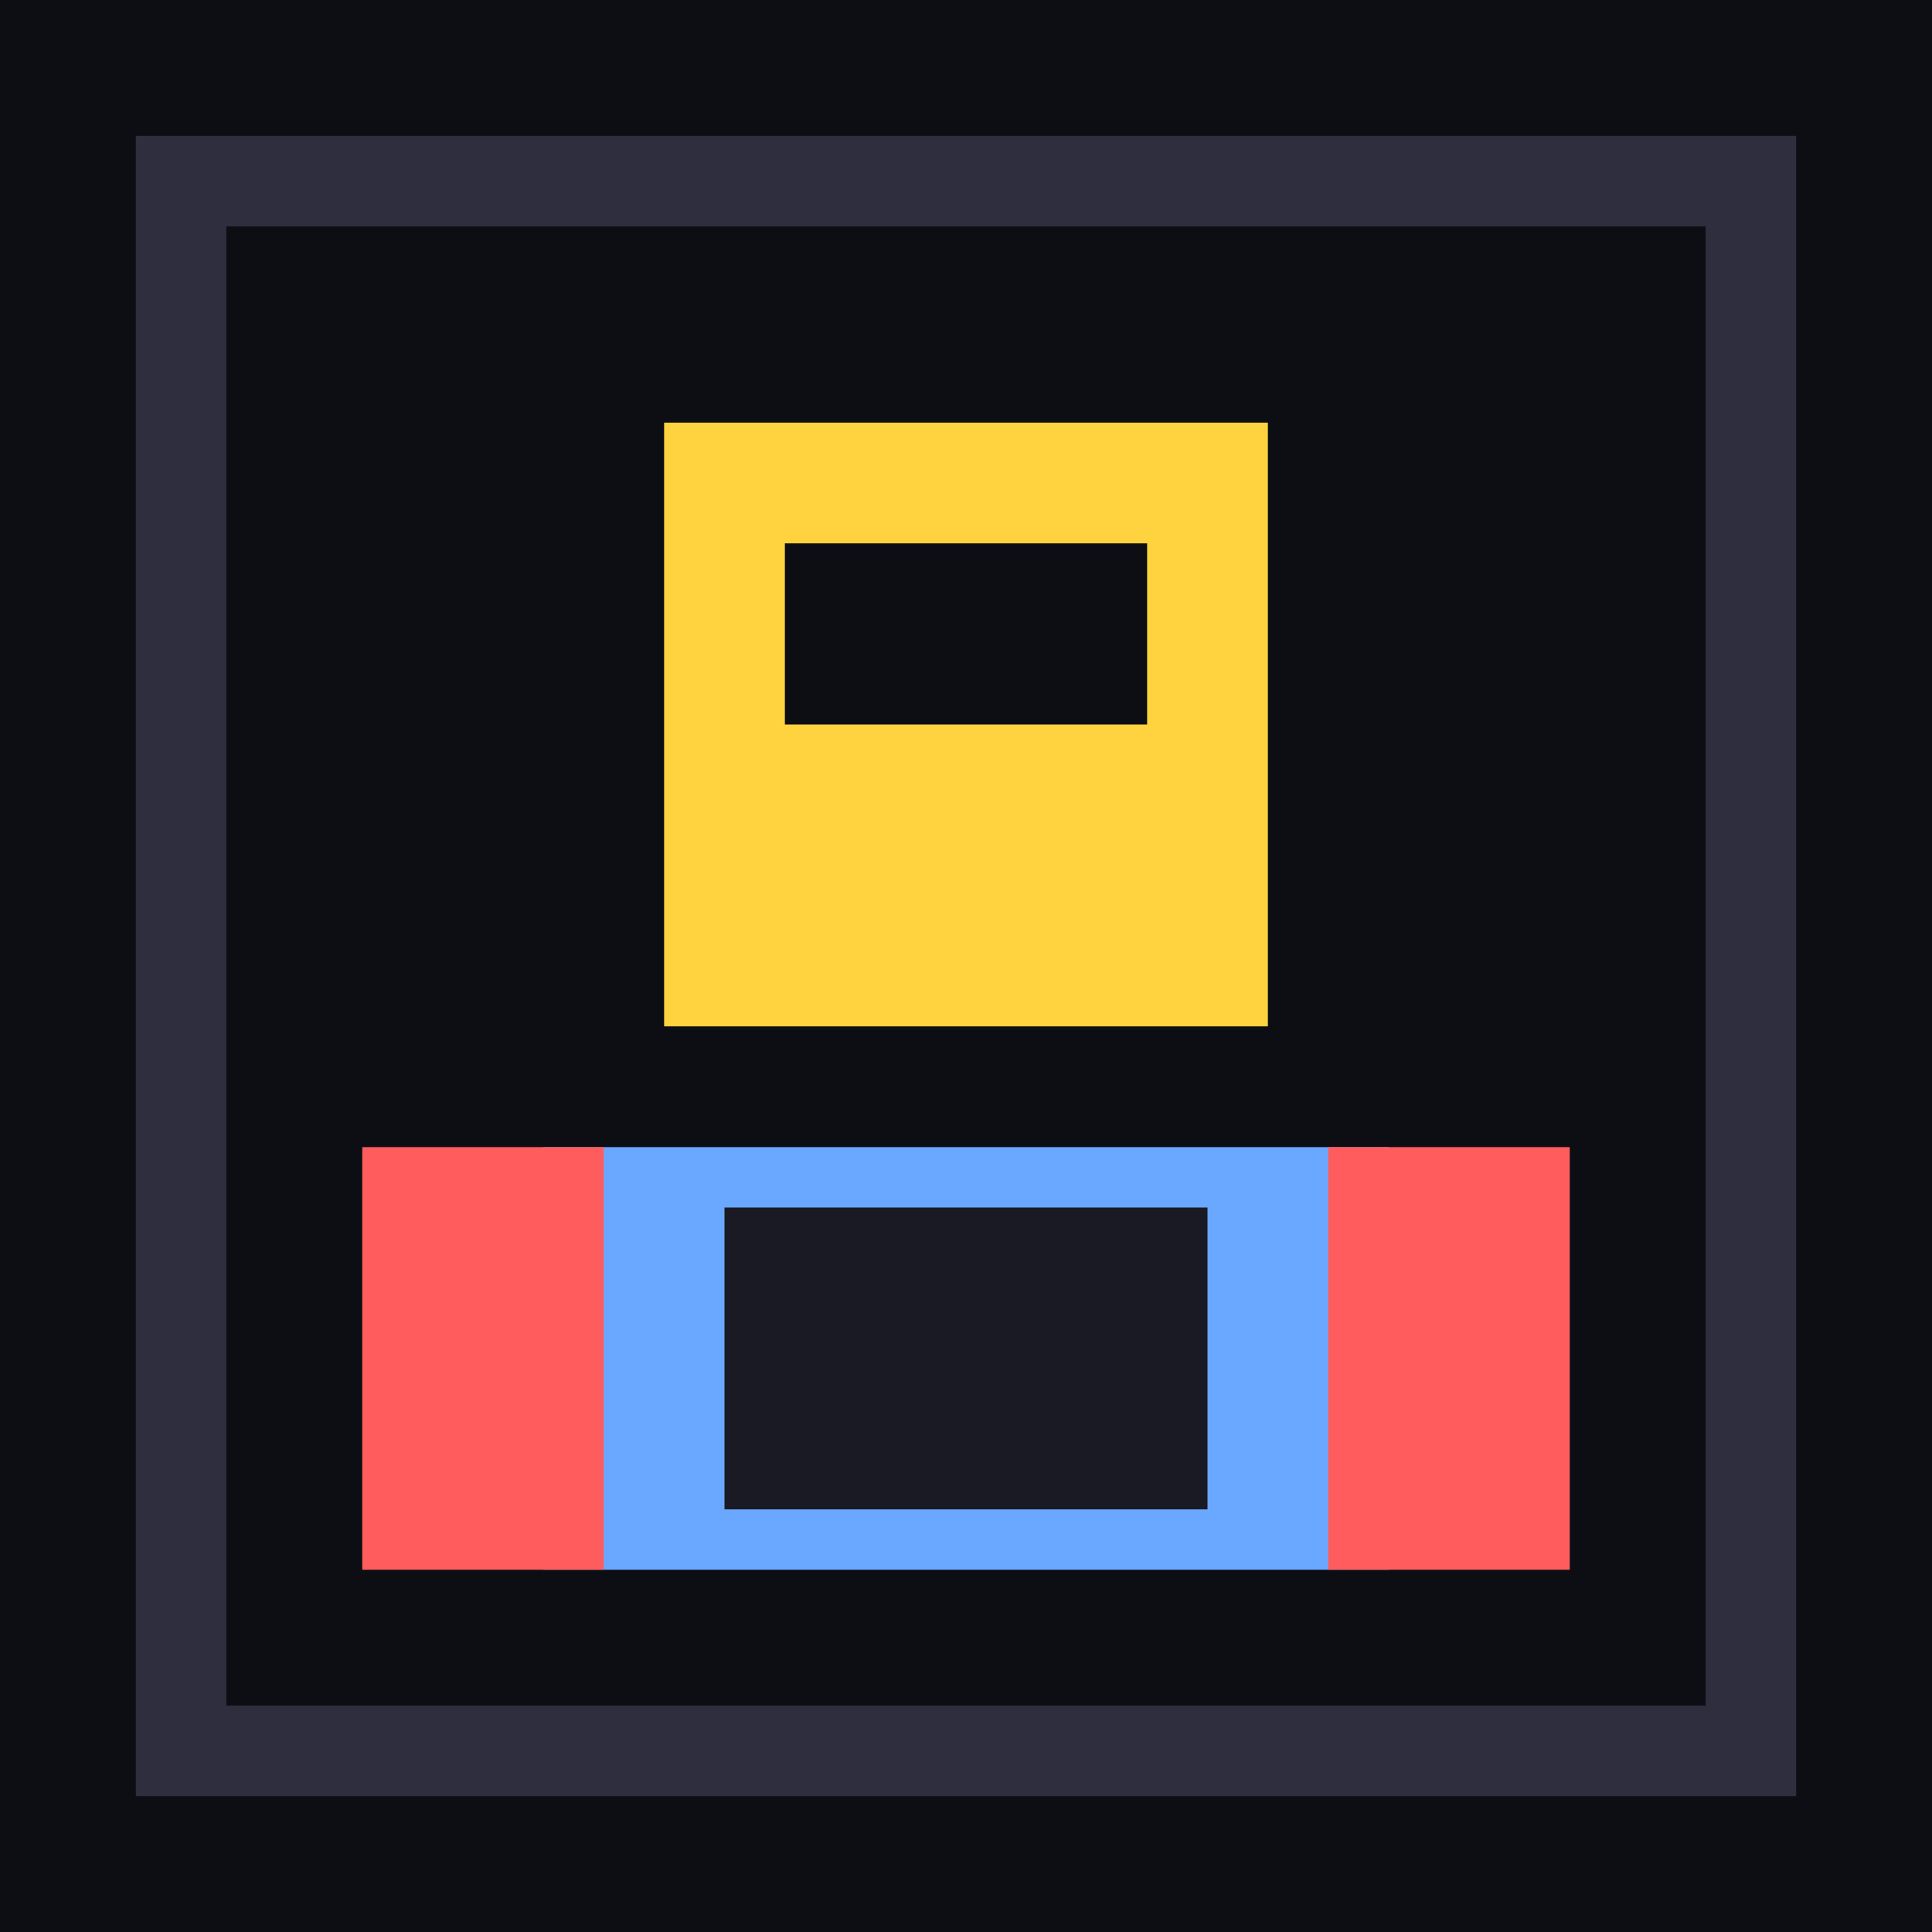
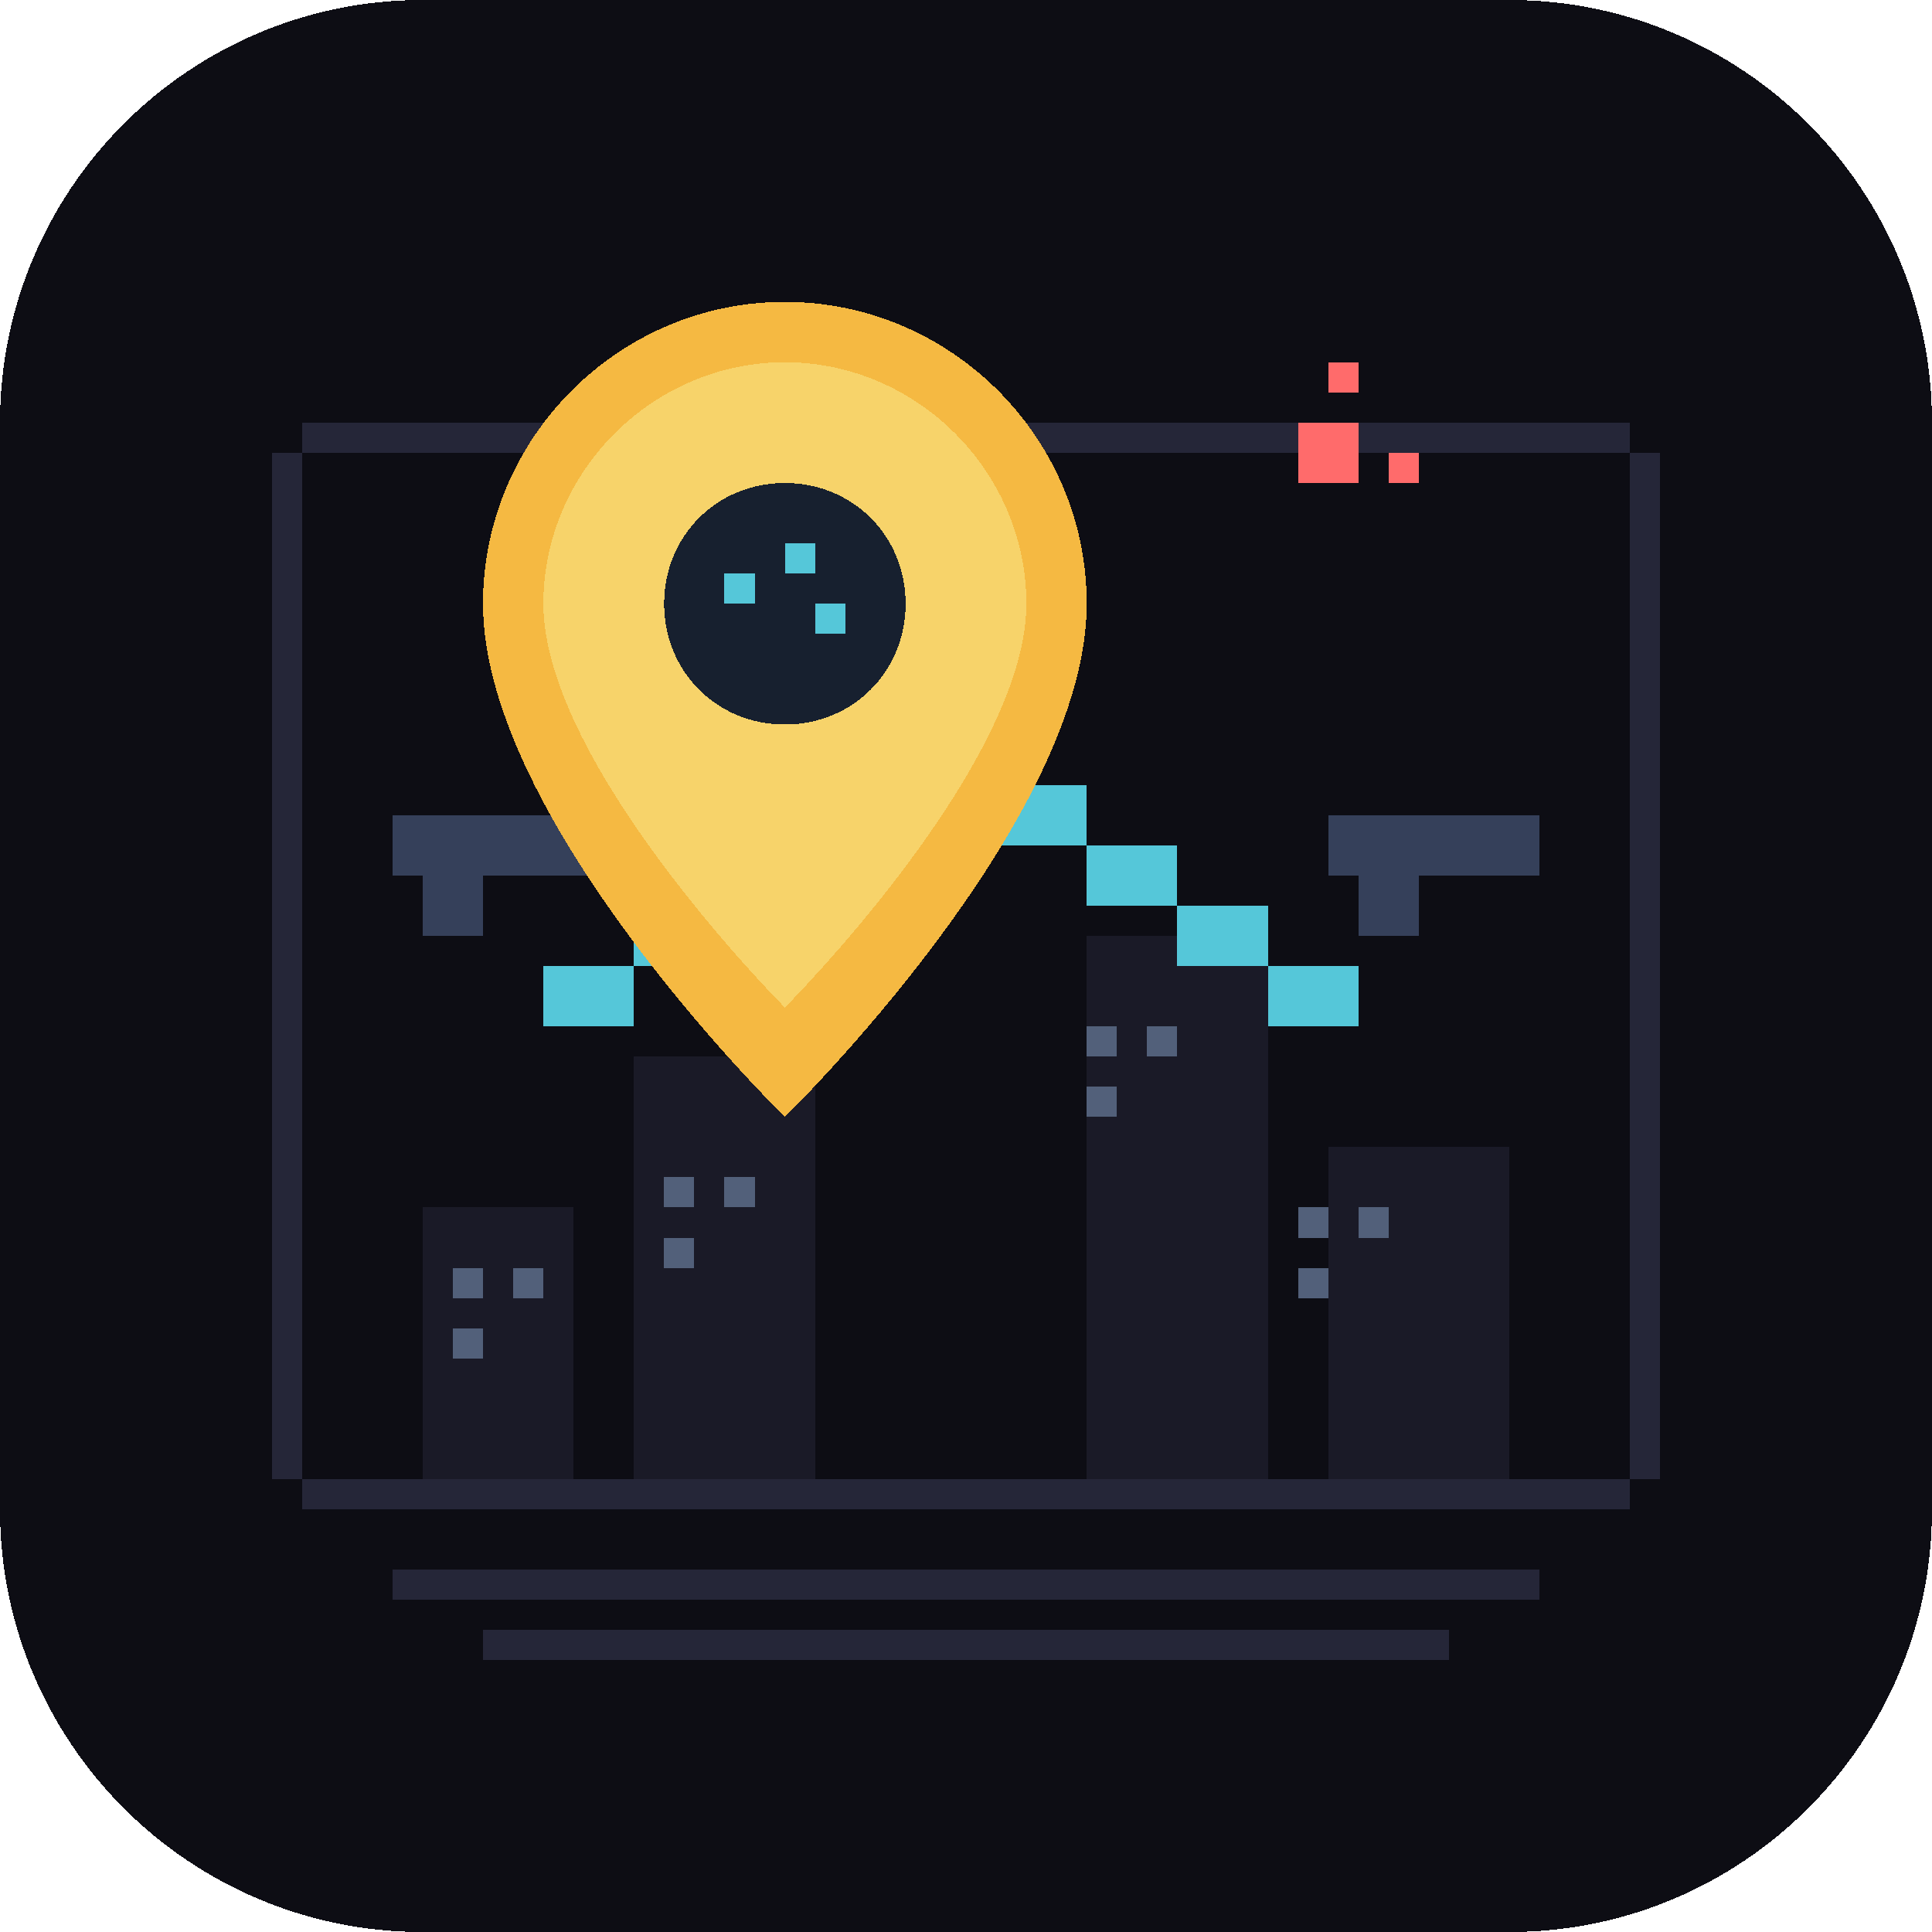
- <svg xmlns="http://www.w3.org/2000/svg" viewBox="0 0 64 64">
-   <rect width="64" height="64" fill="#0D0D14" />
-   <rect x="6" y="6" width="52" height="52" fill="none" stroke="#2E2E3E" stroke-width="3" />
-   <rect x="22" y="14" width="20" height="20" fill="#FFD23F" />
-   <rect x="26" y="18" width="12" height="6" fill="#0D0D14" />
-   <rect x="18" y="38" width="28" height="14" fill="#6AA8FF" />
-   <rect x="24" y="40" width="16" height="10" fill="#1A1A24" />
-   <rect x="12" y="38" width="8" height="14" fill="#FF5D5D" />
-   <rect x="44" y="38" width="8" height="14" fill="#FF5D5D" />
+ <svg xmlns="http://www.w3.org/2000/svg" viewBox="0 0 512 512" shape-rendering="crispEdges">
+   <rect width="512" height="512" rx="112" fill="#0D0D14" />
+   <path d="M80 112h352v8H80zm-8 8h8v272h-8zm360 0h8v272h-8zM80 392h352v8H80z" fill="#252638" />
+   <path d="M112 320h40v72h-40zm56-40h48v112h-48zm184 24h48v88h-48zm-64-56h48v144h-48z" fill="#1A1A27" />
+   <path d="M120 336h8v8h-8zm16 0h8v8h-8zm-16 16h8v8h-8zm56-40h8v8h-8zm16 0h8v8h-8zm-16 16h8v8h-8zm168-8h8v8h-8zm16 0h8v8h-8zm-16 16h8v8h-8zm-56-64h8v8h-8zm16 0h8v8h-8zm-16 16h8v8h-8z" fill="#52607A" />
+   <path d="M104 216h56v16h-32v16h-16v-16h-8zm248 0h56v16h-32v16h-16v-16h-8z" fill="#35405A" />
+   <path d="M144 256h24v16h-24zm24-16h24v16h-24zm24-16h24v16h-24zm24-16h24v16h-24zm24-16h24v16h-24zm24 16h24v16h-24zm24 16h24v16h-24zm24 16h24v16h-24zm24 16h24v16h-24z" fill="#55C7D9" />
+   <path d="M128 160c0-44 36-80 80-80s80 36 80 80c0 58-80 136-80 136s-80-78-80-136z" fill="#F5B942" />
+   <path d="M144 160c0-35 29-64 64-64s64 29 64 64c0 43-64 107-64 107s-64-64-64-107z" fill="#F7D36A" />
+   <path d="M176 160c0-18 14-32 32-32s32 14 32 32-14 32-32 32-32-14-32-32z" fill="#17202F" />
+   <path d="M192 152h8v8h-8zm16-8h8v8h-8zm8 16h8v8h-8z" fill="#55C7D9" />
+   <path d="M344 112h16v16h-16zm8-16h8v8h-8zm16 24h8v8h-8z" fill="#FF6B6B" />
+   <path d="M104 416h304v8H104zm24 16h256v8H128z" fill="#252638" />
</svg>
